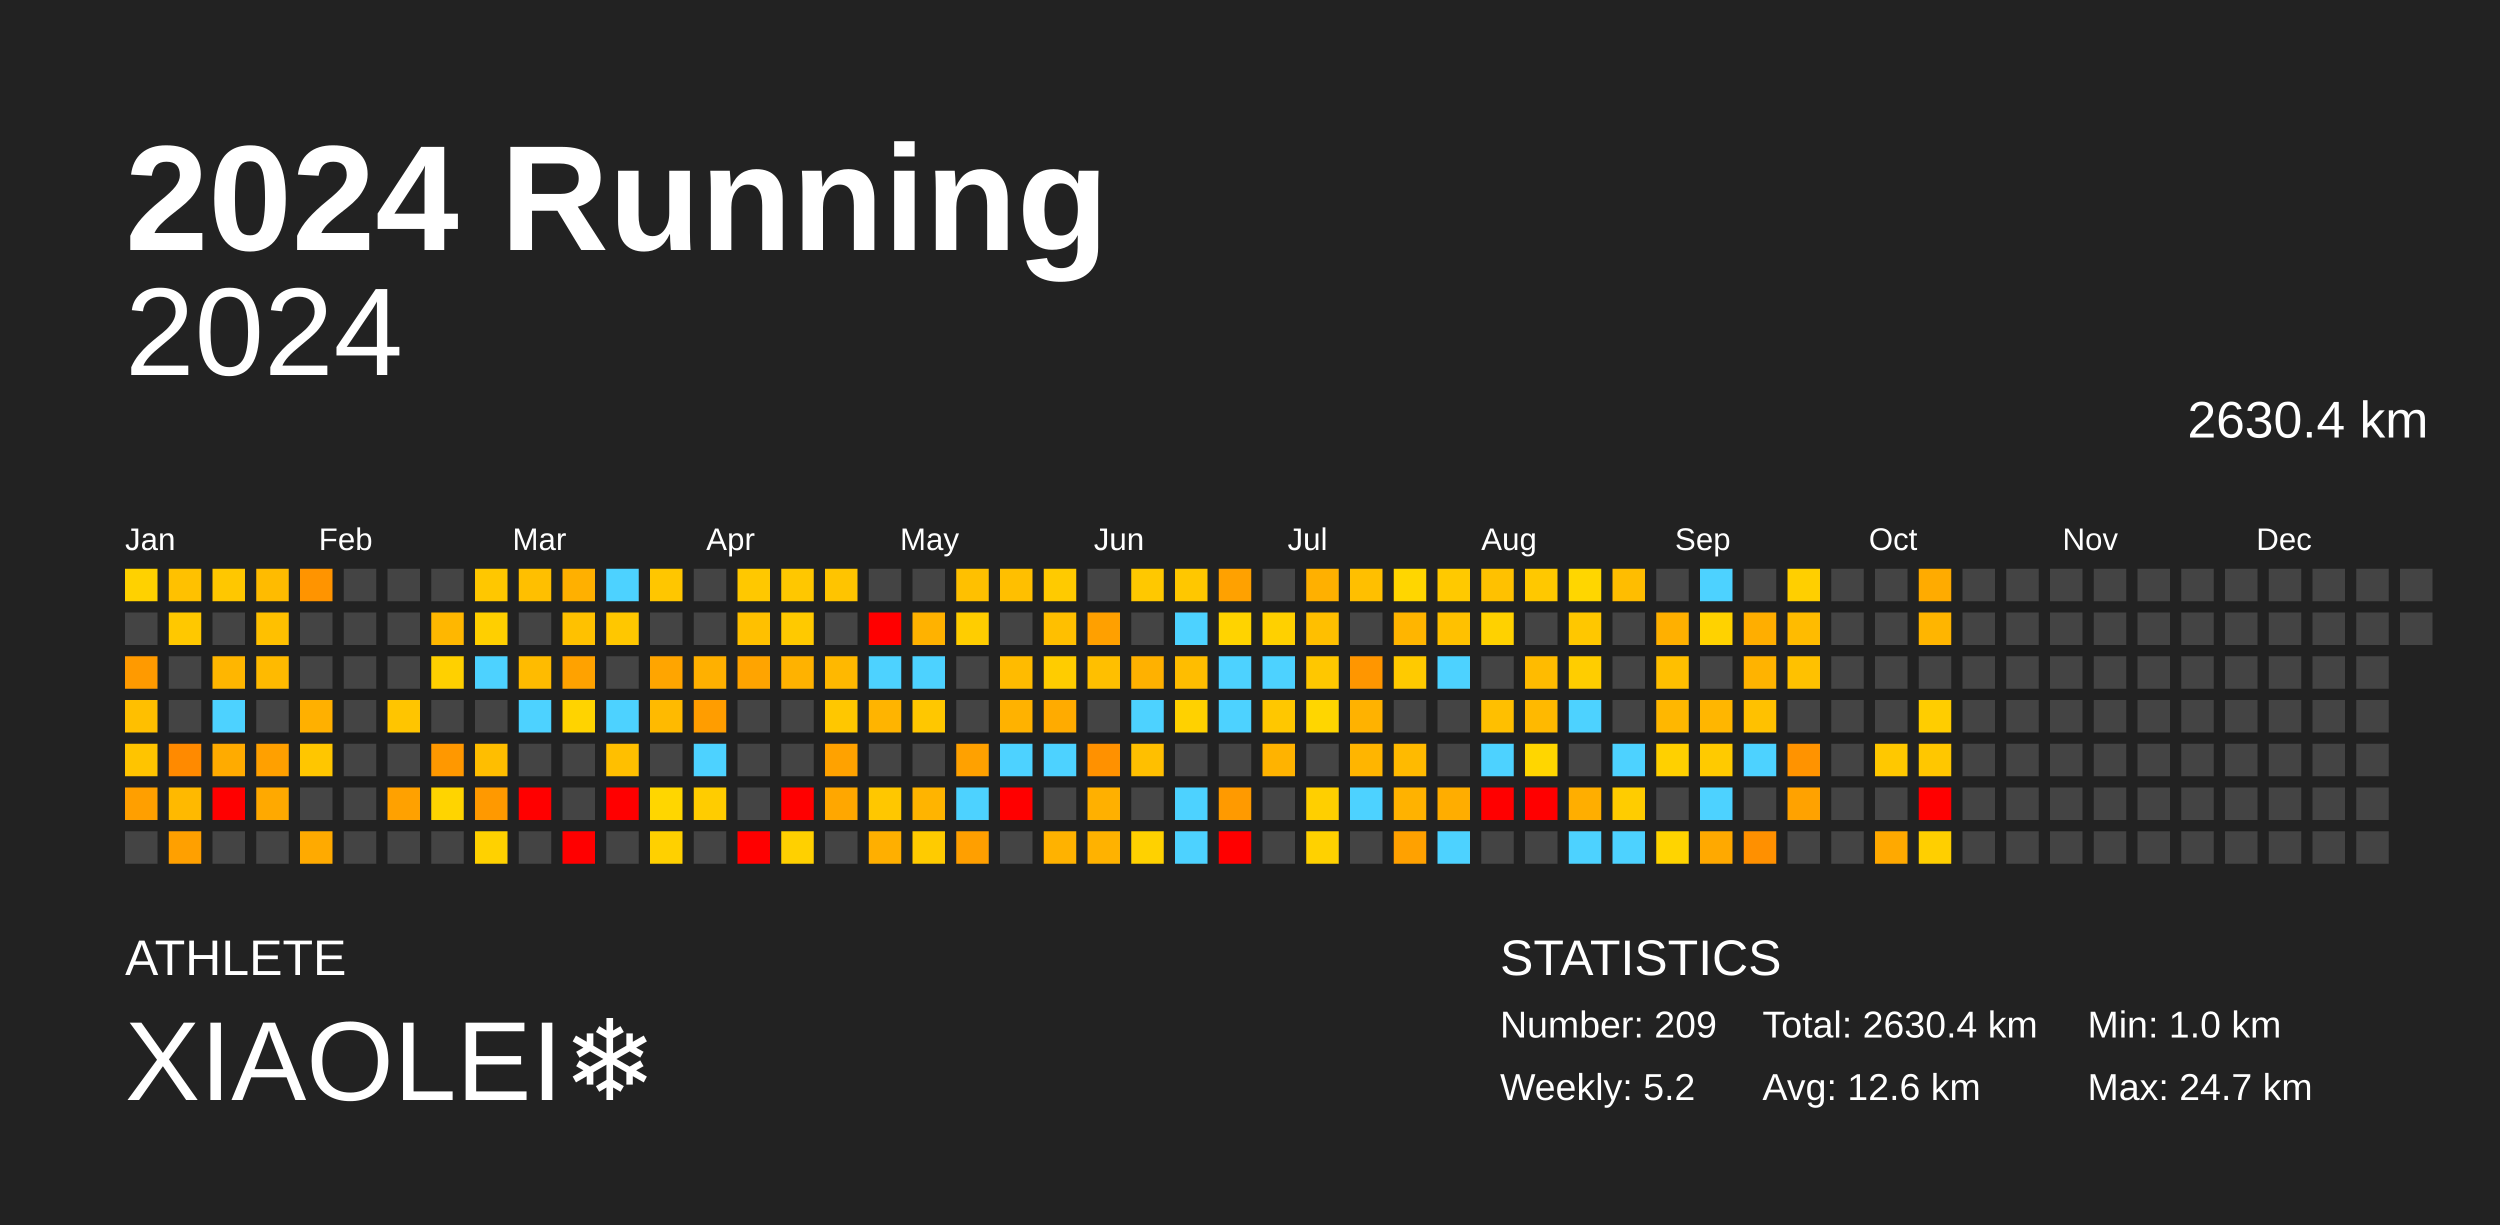
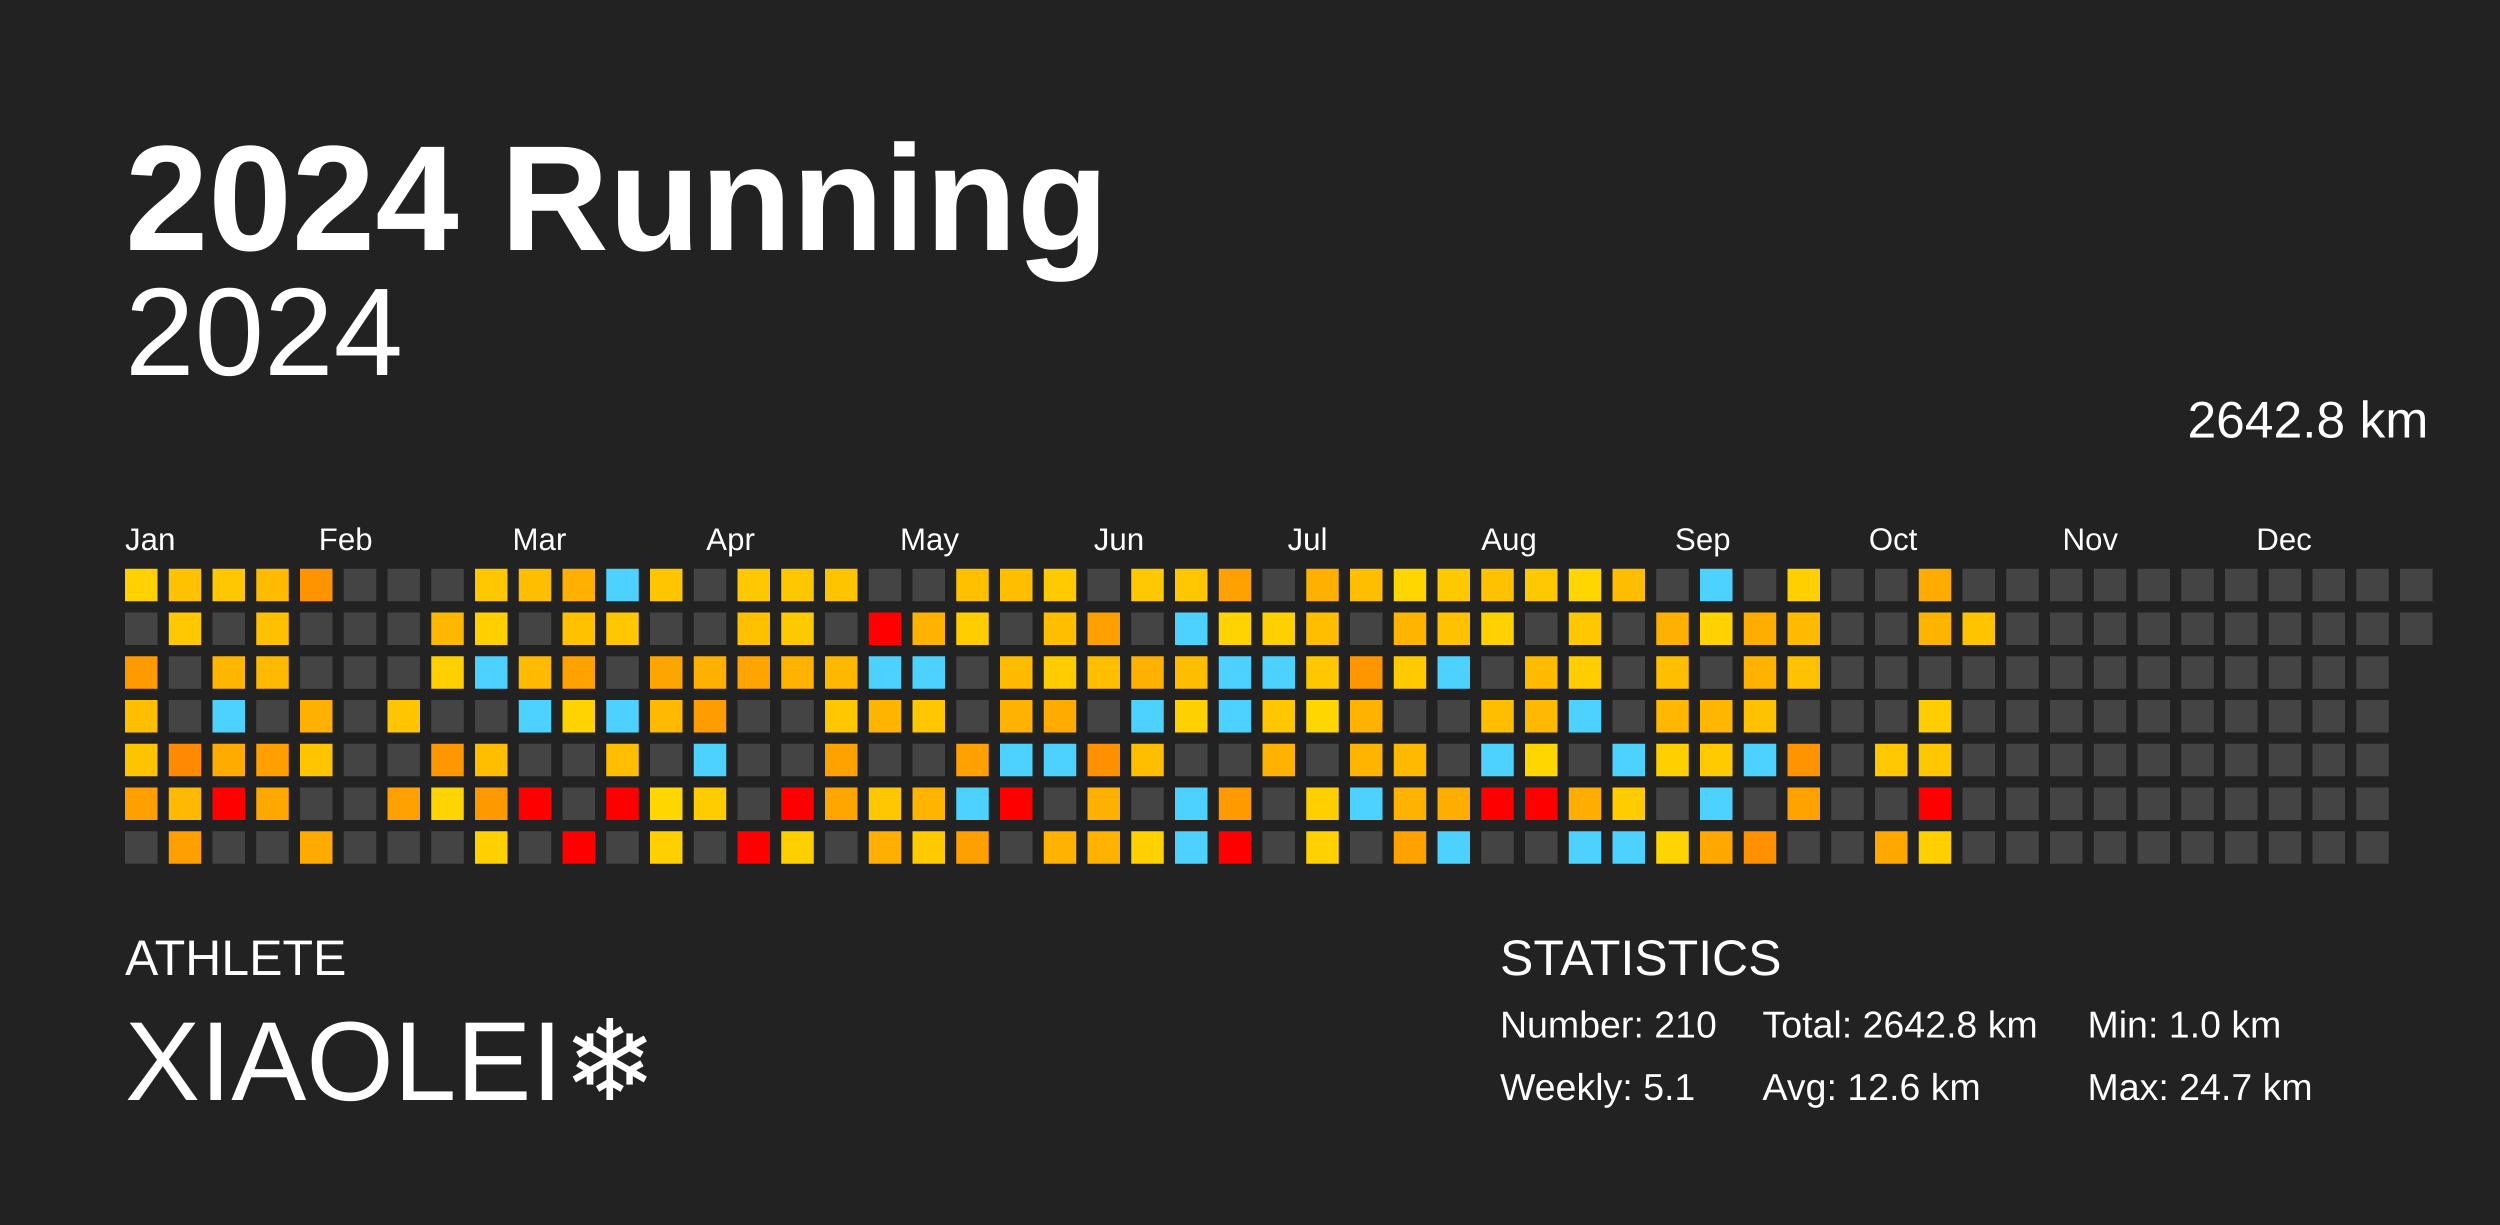
<svg xmlns="http://www.w3.org/2000/svg" baseProfile="full" height="98mm" version="1.1" viewBox="0,0,200,98" width="200mm">
  <defs />
  <rect fill="#222222" height="98" width="200" x="0" y="0" />
  <text fill="#FFFFFF" style="font-size:12px; font-family:Arial; font-weight:bold;" x="10" y="20">2024 Running</text>
  <text fill="#FFFFFF" style="font-size:4px; font-family:Arial" x="10" y="78">ATHLETE</text>
  <text fill="#FFFFFF" style="font-size:9px; font-family:Arial" x="10" y="88">XIAOLEI❄️</text>
  <text fill="#FFFFFF" style="font-size:4px; font-family:Arial" x="120" y="78">STATISTICS</text>
-   <text fill="#FFFFFF" style="font-size:3px; font-family:Arial" x="120" y="83">Number: 209</text>
-   <text fill="#FFFFFF" style="font-size:3px; font-family:Arial" x="120" y="88">Weekly: 5.2</text>
-   <text fill="#FFFFFF" style="font-size:3px; font-family:Arial" x="141" y="83">Total: 2630.4 km</text>
+   <text fill="#FFFFFF" style="font-size:3px; font-family:Arial" x="120" y="83">Number: 210</text>
+   <text fill="#FFFFFF" style="font-size:3px; font-family:Arial" x="120" y="88">Weekly: 5.1</text>
+   <text fill="#FFFFFF" style="font-size:3px; font-family:Arial" x="141" y="83">Total: 2642.8 km</text>
  <text fill="#FFFFFF" style="font-size:3px; font-family:Arial" x="141" y="88">Avg: 12.6 km</text>
  <text fill="#FFFFFF" style="font-size:3px; font-family:Arial" x="167" y="83">Min: 1.0 km</text>
  <text fill="#FFFFFF" style="font-size:3px; font-family:Arial" x="167" y="88">Max: 24.7 km</text>
  <text alignment-baseline="hanging" fill="#FFFFFF" style="font-size:10.0px; font-family:Arial;" x="10" y="30">2024</text>
-   <text alignment-baseline="hanging" fill="#FFFFFF" style="font-size:4.125px; font-family:Arial;" x="175" y="35">2630.4 km</text>
+   <text alignment-baseline="hanging" fill="#FFFFFF" style="font-size:4.125px; font-family:Arial;" x="175" y="35">2642.8 km</text>
  <text fill="#FFFFFF" style="font-size:2.5px; font-family:Arial" x="10.0" y="44">Jan</text>
  <text fill="#FFFFFF" style="font-size:2.5px; font-family:Arial" x="25.5" y="44">Feb</text>
  <text fill="#FFFFFF" style="font-size:2.5px; font-family:Arial" x="41.0" y="44">Mar</text>
  <text fill="#FFFFFF" style="font-size:2.5px; font-family:Arial" x="56.5" y="44">Apr</text>
  <text fill="#FFFFFF" style="font-size:2.5px; font-family:Arial" x="72.0" y="44">May</text>
  <text fill="#FFFFFF" style="font-size:2.5px; font-family:Arial" x="87.5" y="44">Jun</text>
  <text fill="#FFFFFF" style="font-size:2.5px; font-family:Arial" x="103.0" y="44">Jul</text>
  <text fill="#FFFFFF" style="font-size:2.5px; font-family:Arial" x="118.5" y="44">Aug</text>
  <text fill="#FFFFFF" style="font-size:2.5px; font-family:Arial" x="134.0" y="44">Sep</text>
  <text fill="#FFFFFF" style="font-size:2.5px; font-family:Arial" x="149.5" y="44">Oct</text>
  <text fill="#FFFFFF" style="font-size:2.5px; font-family:Arial" x="165.0" y="44">Nov</text>
  <text fill="#FFFFFF" style="font-size:2.5px; font-family:Arial" x="180.5" y="44">Dec</text>
  <rect fill="#ffd100" height="2.6" width="2.6" x="10.0" y="45.5" />
  <rect fill="#444444" height="2.6" width="2.6" x="10.0" y="49.0" />
  <rect fill="#ff9a00" height="2.6" width="2.6" x="10.0" y="52.5" />
  <rect fill="#ffbf00" height="2.6" width="2.6" x="10.0" y="56.0" />
  <rect fill="#ffc400" height="2.6" width="2.6" x="10.0" y="59.5" />
  <rect fill="#ff9f00" height="2.6" width="2.6" x="10.0" y="63.0" />
  <rect fill="#444444" height="2.6" width="2.6" x="10.0" y="66.5" />
  <rect fill="#ffc100" height="2.6" width="2.6" x="13.5" y="45.5" />
  <rect fill="#ffc800" height="2.6" width="2.6" x="13.5" y="49.0" />
  <rect fill="#444444" height="2.6" width="2.6" x="13.5" y="52.5" />
  <rect fill="#444444" height="2.6" width="2.6" x="13.5" y="56.0" />
  <rect fill="#ff8a00" height="2.6" width="2.6" x="13.5" y="59.5" />
  <rect fill="#ffb900" height="2.6" width="2.6" x="13.5" y="63.0" />
  <rect fill="#ffa000" height="2.6" width="2.6" x="13.5" y="66.5" />
  <rect fill="#ffc700" height="2.6" width="2.6" x="17.0" y="45.5" />
  <rect fill="#444444" height="2.6" width="2.6" x="17.0" y="49.0" />
  <rect fill="#ffb600" height="2.6" width="2.6" x="17.0" y="52.5" />
  <rect fill="#4dd2ff" height="2.6" width="2.6" x="17.0" y="56.0" />
  <rect fill="#ffab00" height="2.6" width="2.6" x="17.0" y="59.5" />
  <rect fill="red" height="2.6" width="2.6" x="17.0" y="63.0" />
  <rect fill="#444444" height="2.6" width="2.6" x="17.0" y="66.5" />
  <rect fill="#ffbb00" height="2.6" width="2.6" x="20.5" y="45.5" />
  <rect fill="#ffc000" height="2.6" width="2.6" x="20.5" y="49.0" />
  <rect fill="#ffba00" height="2.6" width="2.6" x="20.5" y="52.5" />
  <rect fill="#444444" height="2.6" width="2.6" x="20.5" y="56.0" />
  <rect fill="#ffa000" height="2.6" width="2.6" x="20.5" y="59.5" />
  <rect fill="#ffa900" height="2.6" width="2.6" x="20.5" y="63.0" />
  <rect fill="#444444" height="2.6" width="2.6" x="20.5" y="66.5" />
  <rect fill="#ff9400" height="2.6" width="2.6" x="24.0" y="45.5" />
  <rect fill="#444444" height="2.6" width="2.6" x="24.0" y="49.0" />
  <rect fill="#444444" height="2.6" width="2.6" x="24.0" y="52.5" />
  <rect fill="#ffb000" height="2.6" width="2.6" x="24.0" y="56.0" />
  <rect fill="#ffc600" height="2.6" width="2.6" x="24.0" y="59.5" />
  <rect fill="#444444" height="2.6" width="2.6" x="24.0" y="63.0" />
  <rect fill="#ffaa00" height="2.6" width="2.6" x="24.0" y="66.5" />
  <rect fill="#444444" height="2.6" width="2.6" x="27.5" y="45.5" />
  <rect fill="#444444" height="2.6" width="2.6" x="27.5" y="49.0" />
  <rect fill="#444444" height="2.6" width="2.6" x="27.5" y="52.5" />
  <rect fill="#444444" height="2.6" width="2.6" x="27.5" y="56.0" />
  <rect fill="#444444" height="2.6" width="2.6" x="27.5" y="59.5" />
  <rect fill="#444444" height="2.6" width="2.6" x="27.5" y="63.0" />
  <rect fill="#444444" height="2.6" width="2.6" x="27.5" y="66.5" />
  <rect fill="#444444" height="2.6" width="2.6" x="31.0" y="45.5" />
  <rect fill="#444444" height="2.6" width="2.6" x="31.0" y="49.0" />
  <rect fill="#444444" height="2.6" width="2.6" x="31.0" y="52.5" />
  <rect fill="#ffc500" height="2.6" width="2.6" x="31.0" y="56.0" />
  <rect fill="#444444" height="2.6" width="2.6" x="31.0" y="59.5" />
  <rect fill="#ffa100" height="2.6" width="2.6" x="31.0" y="63.0" />
  <rect fill="#444444" height="2.6" width="2.6" x="31.0" y="66.5" />
  <rect fill="#444444" height="2.6" width="2.6" x="34.5" y="45.5" />
  <rect fill="#ffb700" height="2.6" width="2.6" x="34.5" y="49.0" />
  <rect fill="#ffd000" height="2.6" width="2.6" x="34.5" y="52.5" />
  <rect fill="#444444" height="2.6" width="2.6" x="34.5" y="56.0" />
  <rect fill="#ff9800" height="2.6" width="2.6" x="34.5" y="59.5" />
  <rect fill="#ffd400" height="2.6" width="2.6" x="34.5" y="63.0" />
  <rect fill="#444444" height="2.6" width="2.6" x="34.5" y="66.5" />
  <rect fill="#ffc700" height="2.6" width="2.6" x="38.0" y="45.5" />
  <rect fill="#ffcf00" height="2.6" width="2.6" x="38.0" y="49.0" />
  <rect fill="#4dd2ff" height="2.6" width="2.6" x="38.0" y="52.5" />
  <rect fill="#444444" height="2.6" width="2.6" x="38.0" y="56.0" />
  <rect fill="#ffbe00" height="2.6" width="2.6" x="38.0" y="59.5" />
  <rect fill="#ff9900" height="2.6" width="2.6" x="38.0" y="63.0" />
  <rect fill="#ffd100" height="2.6" width="2.6" x="38.0" y="66.5" />
  <rect fill="#ffbf00" height="2.6" width="2.6" x="41.5" y="45.5" />
  <rect fill="#444444" height="2.6" width="2.6" x="41.5" y="49.0" />
  <rect fill="#ffbb00" height="2.6" width="2.6" x="41.5" y="52.5" />
  <rect fill="#4dd2ff" height="2.6" width="2.6" x="41.5" y="56.0" />
  <rect fill="#444444" height="2.6" width="2.6" x="41.5" y="59.5" />
  <rect fill="red" height="2.6" width="2.6" x="41.5" y="63.0" />
  <rect fill="#444444" height="2.6" width="2.6" x="41.5" y="66.5" />
  <rect fill="#ffb000" height="2.6" width="2.6" x="45.0" y="45.5" />
  <rect fill="#ffc100" height="2.6" width="2.6" x="45.0" y="49.0" />
  <rect fill="#ffa200" height="2.6" width="2.6" x="45.0" y="52.5" />
  <rect fill="#ffd300" height="2.6" width="2.6" x="45.0" y="56.0" />
  <rect fill="#444444" height="2.6" width="2.6" x="45.0" y="59.5" />
  <rect fill="#444444" height="2.6" width="2.6" x="45.0" y="63.0" />
  <rect fill="red" height="2.6" width="2.6" x="45.0" y="66.5" />
  <rect fill="#4dd2ff" height="2.6" width="2.6" x="48.5" y="45.5" />
  <rect fill="#ffc700" height="2.6" width="2.6" x="48.5" y="49.0" />
  <rect fill="#444444" height="2.6" width="2.6" x="48.5" y="52.5" />
  <rect fill="#4dd2ff" height="2.6" width="2.6" x="48.5" y="56.0" />
  <rect fill="#ffbf00" height="2.6" width="2.6" x="48.5" y="59.5" />
  <rect fill="red" height="2.6" width="2.6" x="48.5" y="63.0" />
  <rect fill="#444444" height="2.6" width="2.6" x="48.5" y="66.5" />
  <rect fill="#ffc600" height="2.6" width="2.6" x="52.0" y="45.5" />
  <rect fill="#444444" height="2.6" width="2.6" x="52.0" y="49.0" />
  <rect fill="#ffa500" height="2.6" width="2.6" x="52.0" y="52.5" />
  <rect fill="#ffba00" height="2.6" width="2.6" x="52.0" y="56.0" />
  <rect fill="#444444" height="2.6" width="2.6" x="52.0" y="59.5" />
  <rect fill="#ffd600" height="2.6" width="2.6" x="52.0" y="63.0" />
  <rect fill="#ffd000" height="2.6" width="2.6" x="52.0" y="66.5" />
  <rect fill="#444444" height="2.6" width="2.6" x="55.5" y="45.5" />
  <rect fill="#444444" height="2.6" width="2.6" x="55.5" y="49.0" />
  <rect fill="#ffb000" height="2.6" width="2.6" x="55.5" y="52.5" />
  <rect fill="#ff9d00" height="2.6" width="2.6" x="55.5" y="56.0" />
  <rect fill="#4dd2ff" height="2.6" width="2.6" x="55.5" y="59.5" />
  <rect fill="#ffcc00" height="2.6" width="2.6" x="55.5" y="63.0" />
  <rect fill="#444444" height="2.6" width="2.6" x="55.5" y="66.5" />
  <rect fill="#ffc800" height="2.6" width="2.6" x="59.0" y="45.5" />
  <rect fill="#ffc000" height="2.6" width="2.6" x="59.0" y="49.0" />
  <rect fill="#ffa400" height="2.6" width="2.6" x="59.0" y="52.5" />
  <rect fill="#444444" height="2.6" width="2.6" x="59.0" y="56.0" />
  <rect fill="#444444" height="2.6" width="2.6" x="59.0" y="59.5" />
  <rect fill="#444444" height="2.6" width="2.6" x="59.0" y="63.0" />
  <rect fill="red" height="2.6" width="2.6" x="59.0" y="66.5" />
  <rect fill="#ffc700" height="2.6" width="2.6" x="62.5" y="45.5" />
  <rect fill="#ffc900" height="2.6" width="2.6" x="62.5" y="49.0" />
  <rect fill="#ffb200" height="2.6" width="2.6" x="62.5" y="52.5" />
  <rect fill="#444444" height="2.6" width="2.6" x="62.5" y="56.0" />
  <rect fill="#444444" height="2.6" width="2.6" x="62.5" y="59.5" />
  <rect fill="red" height="2.6" width="2.6" x="62.5" y="63.0" />
  <rect fill="#ffd000" height="2.6" width="2.6" x="62.5" y="66.5" />
  <rect fill="#ffc400" height="2.6" width="2.6" x="66.0" y="45.5" />
  <rect fill="#444444" height="2.6" width="2.6" x="66.0" y="49.0" />
  <rect fill="#ffb800" height="2.6" width="2.6" x="66.0" y="52.5" />
  <rect fill="#ffc700" height="2.6" width="2.6" x="66.0" y="56.0" />
  <rect fill="#ffa200" height="2.6" width="2.6" x="66.0" y="59.5" />
  <rect fill="#ffa700" height="2.6" width="2.6" x="66.0" y="63.0" />
  <rect fill="#444444" height="2.6" width="2.6" x="66.0" y="66.5" />
  <rect fill="#444444" height="2.6" width="2.6" x="69.5" y="45.5" />
  <rect fill="red" height="2.6" width="2.6" x="69.5" y="49.0" />
  <rect fill="#4dd2ff" height="2.6" width="2.6" x="69.5" y="52.5" />
  <rect fill="#ffb400" height="2.6" width="2.6" x="69.5" y="56.0" />
  <rect fill="#444444" height="2.6" width="2.6" x="69.5" y="59.5" />
  <rect fill="#ffc700" height="2.6" width="2.6" x="69.5" y="63.0" />
  <rect fill="#ffaf00" height="2.6" width="2.6" x="69.5" y="66.5" />
  <rect fill="#444444" height="2.6" width="2.6" x="73.0" y="45.5" />
  <rect fill="#ffb200" height="2.6" width="2.6" x="73.0" y="49.0" />
  <rect fill="#4dd2ff" height="2.6" width="2.6" x="73.0" y="52.5" />
  <rect fill="#ffc700" height="2.6" width="2.6" x="73.0" y="56.0" />
  <rect fill="#444444" height="2.6" width="2.6" x="73.0" y="59.5" />
  <rect fill="#ffb400" height="2.6" width="2.6" x="73.0" y="63.0" />
  <rect fill="#ffcb00" height="2.6" width="2.6" x="73.0" y="66.5" />
  <rect fill="#ffc000" height="2.6" width="2.6" x="76.5" y="45.5" />
  <rect fill="#ffcd00" height="2.6" width="2.6" x="76.5" y="49.0" />
  <rect fill="#444444" height="2.6" width="2.6" x="76.5" y="52.5" />
  <rect fill="#444444" height="2.6" width="2.6" x="76.5" y="56.0" />
  <rect fill="#ffa100" height="2.6" width="2.6" x="76.5" y="59.5" />
  <rect fill="#4dd2ff" height="2.6" width="2.6" x="76.5" y="63.0" />
  <rect fill="#ff9f00" height="2.6" width="2.6" x="76.5" y="66.5" />
  <rect fill="#ffbf00" height="2.6" width="2.6" x="80.0" y="45.5" />
  <rect fill="#444444" height="2.6" width="2.6" x="80.0" y="49.0" />
  <rect fill="#ffbb00" height="2.6" width="2.6" x="80.0" y="52.5" />
  <rect fill="#ffb200" height="2.6" width="2.6" x="80.0" y="56.0" />
  <rect fill="#4dd2ff" height="2.6" width="2.6" x="80.0" y="59.5" />
  <rect fill="red" height="2.6" width="2.6" x="80.0" y="63.0" />
  <rect fill="#444444" height="2.6" width="2.6" x="80.0" y="66.5" />
  <rect fill="#ffca00" height="2.6" width="2.6" x="83.5" y="45.5" />
  <rect fill="#ffbf00" height="2.6" width="2.6" x="83.5" y="49.0" />
  <rect fill="#ffcc00" height="2.6" width="2.6" x="83.5" y="52.5" />
  <rect fill="#ffab00" height="2.6" width="2.6" x="83.5" y="56.0" />
  <rect fill="#4dd2ff" height="2.6" width="2.6" x="83.5" y="59.5" />
  <rect fill="#444444" height="2.6" width="2.6" x="83.5" y="63.0" />
  <rect fill="#ffb200" height="2.6" width="2.6" x="83.5" y="66.5" />
  <rect fill="#444444" height="2.6" width="2.6" x="87.0" y="45.5" />
  <rect fill="#ffa000" height="2.6" width="2.6" x="87.0" y="49.0" />
  <rect fill="#ffbf00" height="2.6" width="2.6" x="87.0" y="52.5" />
  <rect fill="#444444" height="2.6" width="2.6" x="87.0" y="56.0" />
  <rect fill="#ff9100" height="2.6" width="2.6" x="87.0" y="59.5" />
  <rect fill="#ffb000" height="2.6" width="2.6" x="87.0" y="63.0" />
  <rect fill="#ffb200" height="2.6" width="2.6" x="87.0" y="66.5" />
  <rect fill="#ffc800" height="2.6" width="2.6" x="90.5" y="45.5" />
  <rect fill="#444444" height="2.6" width="2.6" x="90.5" y="49.0" />
  <rect fill="#ffb100" height="2.6" width="2.6" x="90.5" y="52.5" />
  <rect fill="#4dd2ff" height="2.6" width="2.6" x="90.5" y="56.0" />
  <rect fill="#ffbf00" height="2.6" width="2.6" x="90.5" y="59.5" />
  <rect fill="#444444" height="2.6" width="2.6" x="90.5" y="63.0" />
  <rect fill="#ffd100" height="2.6" width="2.6" x="90.5" y="66.5" />
  <rect fill="#ffc700" height="2.6" width="2.6" x="94.0" y="45.5" />
  <rect fill="#4dd2ff" height="2.6" width="2.6" x="94.0" y="49.0" />
  <rect fill="#ffbd00" height="2.6" width="2.6" x="94.0" y="52.5" />
  <rect fill="#ffd100" height="2.6" width="2.6" x="94.0" y="56.0" />
  <rect fill="#444444" height="2.6" width="2.6" x="94.0" y="59.5" />
  <rect fill="#4dd2ff" height="2.6" width="2.6" x="94.0" y="63.0" />
  <rect fill="#4dd2ff" height="2.6" width="2.6" x="94.0" y="66.5" />
  <rect fill="#ffa100" height="2.6" width="2.6" x="97.5" y="45.5" />
  <rect fill="#ffd300" height="2.6" width="2.6" x="97.5" y="49.0" />
  <rect fill="#4dd2ff" height="2.6" width="2.6" x="97.5" y="52.5" />
  <rect fill="#4dd2ff" height="2.6" width="2.6" x="97.5" y="56.0" />
  <rect fill="#444444" height="2.6" width="2.6" x="97.5" y="59.5" />
  <rect fill="#ff9a00" height="2.6" width="2.6" x="97.5" y="63.0" />
  <rect fill="red" height="2.6" width="2.6" x="97.5" y="66.5" />
  <rect fill="#444444" height="2.6" width="2.6" x="101.0" y="45.5" />
  <rect fill="#ffd000" height="2.6" width="2.6" x="101.0" y="49.0" />
  <rect fill="#4dd2ff" height="2.6" width="2.6" x="101.0" y="52.5" />
  <rect fill="#ffc700" height="2.6" width="2.6" x="101.0" y="56.0" />
  <rect fill="#ffb300" height="2.6" width="2.6" x="101.0" y="59.5" />
  <rect fill="#444444" height="2.6" width="2.6" x="101.0" y="63.0" />
  <rect fill="#444444" height="2.6" width="2.6" x="101.0" y="66.5" />
  <rect fill="#ffb000" height="2.6" width="2.6" x="104.5" y="45.5" />
  <rect fill="#ffbf00" height="2.6" width="2.6" x="104.5" y="49.0" />
  <rect fill="#ffc700" height="2.6" width="2.6" x="104.5" y="52.5" />
  <rect fill="#ffd600" height="2.6" width="2.6" x="104.5" y="56.0" />
  <rect fill="#444444" height="2.6" width="2.6" x="104.5" y="59.5" />
  <rect fill="#ffcf00" height="2.6" width="2.6" x="104.5" y="63.0" />
  <rect fill="#ffd100" height="2.6" width="2.6" x="104.5" y="66.5" />
  <rect fill="#ffbf00" height="2.6" width="2.6" x="108.0" y="45.5" />
  <rect fill="#444444" height="2.6" width="2.6" x="108.0" y="49.0" />
  <rect fill="#ff9600" height="2.6" width="2.6" x="108.0" y="52.5" />
  <rect fill="#ffb200" height="2.6" width="2.6" x="108.0" y="56.0" />
  <rect fill="#ffb500" height="2.6" width="2.6" x="108.0" y="59.5" />
  <rect fill="#4dd2ff" height="2.6" width="2.6" x="108.0" y="63.0" />
  <rect fill="#444444" height="2.6" width="2.6" x="108.0" y="66.5" />
  <rect fill="#ffd600" height="2.6" width="2.6" x="111.5" y="45.5" />
  <rect fill="#ffb500" height="2.6" width="2.6" x="111.5" y="49.0" />
  <rect fill="#ffca00" height="2.6" width="2.6" x="111.5" y="52.5" />
  <rect fill="#444444" height="2.6" width="2.6" x="111.5" y="56.0" />
  <rect fill="#ffba00" height="2.6" width="2.6" x="111.5" y="59.5" />
  <rect fill="#ffb200" height="2.6" width="2.6" x="111.5" y="63.0" />
  <rect fill="#ffa100" height="2.6" width="2.6" x="111.5" y="66.5" />
  <rect fill="#ffc900" height="2.6" width="2.6" x="115.0" y="45.5" />
  <rect fill="#ffc100" height="2.6" width="2.6" x="115.0" y="49.0" />
  <rect fill="#4dd2ff" height="2.6" width="2.6" x="115.0" y="52.5" />
  <rect fill="#444444" height="2.6" width="2.6" x="115.0" y="56.0" />
  <rect fill="#444444" height="2.6" width="2.6" x="115.0" y="59.5" />
  <rect fill="#ffad00" height="2.6" width="2.6" x="115.0" y="63.0" />
  <rect fill="#4dd2ff" height="2.6" width="2.6" x="115.0" y="66.5" />
  <rect fill="#ffc100" height="2.6" width="2.6" x="118.5" y="45.5" />
  <rect fill="#ffd100" height="2.6" width="2.6" x="118.5" y="49.0" />
  <rect fill="#444444" height="2.6" width="2.6" x="118.5" y="52.5" />
  <rect fill="#ffbf00" height="2.6" width="2.6" x="118.5" y="56.0" />
  <rect fill="#4dd2ff" height="2.6" width="2.6" x="118.5" y="59.5" />
  <rect fill="red" height="2.6" width="2.6" x="118.5" y="63.0" />
  <rect fill="#444444" height="2.6" width="2.6" x="118.5" y="66.5" />
  <rect fill="#ffc800" height="2.6" width="2.6" x="122.0" y="45.5" />
  <rect fill="#444444" height="2.6" width="2.6" x="122.0" y="49.0" />
  <rect fill="#ffbb00" height="2.6" width="2.6" x="122.0" y="52.5" />
  <rect fill="#ffb900" height="2.6" width="2.6" x="122.0" y="56.0" />
  <rect fill="#ffd600" height="2.6" width="2.6" x="122.0" y="59.5" />
  <rect fill="red" height="2.6" width="2.6" x="122.0" y="63.0" />
  <rect fill="#444444" height="2.6" width="2.6" x="122.0" y="66.5" />
  <rect fill="#ffd600" height="2.6" width="2.6" x="125.5" y="45.5" />
  <rect fill="#ffc700" height="2.6" width="2.6" x="125.5" y="49.0" />
  <rect fill="#ffcd00" height="2.6" width="2.6" x="125.5" y="52.5" />
  <rect fill="#4dd2ff" height="2.6" width="2.6" x="125.5" y="56.0" />
  <rect fill="#444444" height="2.6" width="2.6" x="125.5" y="59.5" />
  <rect fill="#ffae00" height="2.6" width="2.6" x="125.5" y="63.0" />
  <rect fill="#4dd2ff" height="2.6" width="2.6" x="125.5" y="66.5" />
  <rect fill="#ffbd00" height="2.6" width="2.6" x="129.0" y="45.5" />
  <rect fill="#444444" height="2.6" width="2.6" x="129.0" y="49.0" />
  <rect fill="#444444" height="2.6" width="2.6" x="129.0" y="52.5" />
  <rect fill="#444444" height="2.6" width="2.6" x="129.0" y="56.0" />
  <rect fill="#4dd2ff" height="2.6" width="2.6" x="129.0" y="59.5" />
  <rect fill="#ffcc00" height="2.6" width="2.6" x="129.0" y="63.0" />
  <rect fill="#4dd2ff" height="2.6" width="2.6" x="129.0" y="66.5" />
  <rect fill="#444444" height="2.6" width="2.6" x="132.5" y="45.5" />
  <rect fill="#ffb000" height="2.6" width="2.6" x="132.5" y="49.0" />
  <rect fill="#ffbf00" height="2.6" width="2.6" x="132.5" y="52.5" />
  <rect fill="#ffb700" height="2.6" width="2.6" x="132.5" y="56.0" />
  <rect fill="#ffd000" height="2.6" width="2.6" x="132.5" y="59.5" />
  <rect fill="#444444" height="2.6" width="2.6" x="132.5" y="63.0" />
  <rect fill="#ffd400" height="2.6" width="2.6" x="132.5" y="66.5" />
  <rect fill="#4dd2ff" height="2.6" width="2.6" x="136.0" y="45.5" />
  <rect fill="#ffd200" height="2.6" width="2.6" x="136.0" y="49.0" />
  <rect fill="#444444" height="2.6" width="2.6" x="136.0" y="52.5" />
  <rect fill="#ffb600" height="2.6" width="2.6" x="136.0" y="56.0" />
  <rect fill="#ffca00" height="2.6" width="2.6" x="136.0" y="59.5" />
  <rect fill="#4dd2ff" height="2.6" width="2.6" x="136.0" y="63.0" />
  <rect fill="#ffa900" height="2.6" width="2.6" x="136.0" y="66.5" />
  <rect fill="#444444" height="2.6" width="2.6" x="139.5" y="45.5" />
  <rect fill="#ffae00" height="2.6" width="2.6" x="139.5" y="49.0" />
  <rect fill="#ffb300" height="2.6" width="2.6" x="139.5" y="52.5" />
  <rect fill="#ffc100" height="2.6" width="2.6" x="139.5" y="56.0" />
  <rect fill="#4dd2ff" height="2.6" width="2.6" x="139.5" y="59.5" />
  <rect fill="#444444" height="2.6" width="2.6" x="139.5" y="63.0" />
  <rect fill="#ff9000" height="2.6" width="2.6" x="139.5" y="66.5" />
  <rect fill="#ffcf00" height="2.6" width="2.6" x="143.0" y="45.5" />
  <rect fill="#ffbb00" height="2.6" width="2.6" x="143.0" y="49.0" />
  <rect fill="#ffc100" height="2.6" width="2.6" x="143.0" y="52.5" />
  <rect fill="#444444" height="2.6" width="2.6" x="143.0" y="56.0" />
  <rect fill="#ff9300" height="2.6" width="2.6" x="143.0" y="59.5" />
  <rect fill="#ffa200" height="2.6" width="2.6" x="143.0" y="63.0" />
  <rect fill="#444444" height="2.6" width="2.6" x="143.0" y="66.5" />
  <rect fill="#444444" height="2.6" width="2.6" x="146.5" y="45.5" />
  <rect fill="#444444" height="2.6" width="2.6" x="146.5" y="49.0" />
  <rect fill="#444444" height="2.6" width="2.6" x="146.5" y="52.5" />
  <rect fill="#444444" height="2.6" width="2.6" x="146.5" y="56.0" />
  <rect fill="#444444" height="2.6" width="2.6" x="146.5" y="59.5" />
  <rect fill="#444444" height="2.6" width="2.6" x="146.5" y="63.0" />
  <rect fill="#444444" height="2.6" width="2.6" x="146.5" y="66.5" />
  <rect fill="#444444" height="2.6" width="2.6" x="150.0" y="45.5" />
  <rect fill="#444444" height="2.6" width="2.6" x="150.0" y="49.0" />
  <rect fill="#444444" height="2.6" width="2.6" x="150.0" y="52.5" />
  <rect fill="#444444" height="2.6" width="2.6" x="150.0" y="56.0" />
  <rect fill="#ffc800" height="2.6" width="2.6" x="150.0" y="59.5" />
  <rect fill="#444444" height="2.6" width="2.6" x="150.0" y="63.0" />
  <rect fill="#ffa900" height="2.6" width="2.6" x="150.0" y="66.5" />
  <rect fill="#ffab00" height="2.6" width="2.6" x="153.5" y="45.5" />
  <rect fill="#ffb500" height="2.6" width="2.6" x="153.5" y="49.0" />
  <rect fill="#444444" height="2.6" width="2.6" x="153.5" y="52.5" />
  <rect fill="#ffcd00" height="2.6" width="2.6" x="153.5" y="56.0" />
  <rect fill="#ffc700" height="2.6" width="2.6" x="153.5" y="59.5" />
  <rect fill="red" height="2.6" width="2.6" x="153.5" y="63.0" />
  <rect fill="#ffcf00" height="2.6" width="2.6" x="153.5" y="66.5" />
  <rect fill="#444444" height="2.6" width="2.6" x="157.0" y="45.5" />
-   <rect fill="#444444" height="2.6" width="2.6" x="157.0" y="49.0" />
+   <rect fill="#ffc400" height="2.6" width="2.6" x="157.0" y="49.0" />
  <rect fill="#444444" height="2.6" width="2.6" x="157.0" y="52.5" />
  <rect fill="#444444" height="2.6" width="2.6" x="157.0" y="56.0" />
  <rect fill="#444444" height="2.6" width="2.6" x="157.0" y="59.5" />
  <rect fill="#444444" height="2.6" width="2.6" x="157.0" y="63.0" />
  <rect fill="#444444" height="2.6" width="2.6" x="157.0" y="66.5" />
  <rect fill="#444444" height="2.6" width="2.6" x="160.5" y="45.5" />
  <rect fill="#444444" height="2.6" width="2.6" x="160.5" y="49.0" />
  <rect fill="#444444" height="2.6" width="2.6" x="160.5" y="52.5" />
  <rect fill="#444444" height="2.6" width="2.6" x="160.5" y="56.0" />
  <rect fill="#444444" height="2.6" width="2.6" x="160.5" y="59.5" />
  <rect fill="#444444" height="2.6" width="2.6" x="160.5" y="63.0" />
  <rect fill="#444444" height="2.6" width="2.6" x="160.5" y="66.5" />
  <rect fill="#444444" height="2.6" width="2.6" x="164.0" y="45.5" />
  <rect fill="#444444" height="2.6" width="2.6" x="164.0" y="49.0" />
  <rect fill="#444444" height="2.6" width="2.6" x="164.0" y="52.5" />
  <rect fill="#444444" height="2.6" width="2.6" x="164.0" y="56.0" />
  <rect fill="#444444" height="2.6" width="2.6" x="164.0" y="59.5" />
  <rect fill="#444444" height="2.6" width="2.6" x="164.0" y="63.0" />
  <rect fill="#444444" height="2.6" width="2.6" x="164.0" y="66.5" />
  <rect fill="#444444" height="2.6" width="2.6" x="167.5" y="45.5" />
  <rect fill="#444444" height="2.6" width="2.6" x="167.5" y="49.0" />
  <rect fill="#444444" height="2.6" width="2.6" x="167.5" y="52.5" />
  <rect fill="#444444" height="2.6" width="2.6" x="167.5" y="56.0" />
  <rect fill="#444444" height="2.6" width="2.6" x="167.5" y="59.5" />
  <rect fill="#444444" height="2.6" width="2.6" x="167.5" y="63.0" />
  <rect fill="#444444" height="2.6" width="2.6" x="167.5" y="66.5" />
  <rect fill="#444444" height="2.6" width="2.6" x="171.0" y="45.5" />
  <rect fill="#444444" height="2.6" width="2.6" x="171.0" y="49.0" />
  <rect fill="#444444" height="2.6" width="2.6" x="171.0" y="52.5" />
  <rect fill="#444444" height="2.6" width="2.6" x="171.0" y="56.0" />
  <rect fill="#444444" height="2.6" width="2.6" x="171.0" y="59.5" />
  <rect fill="#444444" height="2.6" width="2.6" x="171.0" y="63.0" />
  <rect fill="#444444" height="2.6" width="2.6" x="171.0" y="66.5" />
  <rect fill="#444444" height="2.6" width="2.6" x="174.5" y="45.5" />
  <rect fill="#444444" height="2.6" width="2.6" x="174.5" y="49.0" />
  <rect fill="#444444" height="2.6" width="2.6" x="174.5" y="52.5" />
  <rect fill="#444444" height="2.6" width="2.6" x="174.5" y="56.0" />
  <rect fill="#444444" height="2.6" width="2.6" x="174.5" y="59.5" />
  <rect fill="#444444" height="2.6" width="2.6" x="174.5" y="63.0" />
  <rect fill="#444444" height="2.6" width="2.6" x="174.5" y="66.5" />
  <rect fill="#444444" height="2.6" width="2.6" x="178.0" y="45.5" />
  <rect fill="#444444" height="2.6" width="2.6" x="178.0" y="49.0" />
  <rect fill="#444444" height="2.6" width="2.6" x="178.0" y="52.5" />
  <rect fill="#444444" height="2.6" width="2.6" x="178.0" y="56.0" />
  <rect fill="#444444" height="2.6" width="2.6" x="178.0" y="59.5" />
  <rect fill="#444444" height="2.6" width="2.6" x="178.0" y="63.0" />
  <rect fill="#444444" height="2.6" width="2.6" x="178.0" y="66.5" />
  <rect fill="#444444" height="2.6" width="2.6" x="181.5" y="45.5" />
  <rect fill="#444444" height="2.6" width="2.6" x="181.5" y="49.0" />
  <rect fill="#444444" height="2.6" width="2.6" x="181.5" y="52.5" />
  <rect fill="#444444" height="2.6" width="2.6" x="181.5" y="56.0" />
  <rect fill="#444444" height="2.6" width="2.6" x="181.5" y="59.5" />
  <rect fill="#444444" height="2.6" width="2.6" x="181.5" y="63.0" />
  <rect fill="#444444" height="2.6" width="2.6" x="181.5" y="66.5" />
  <rect fill="#444444" height="2.6" width="2.6" x="185.0" y="45.5" />
  <rect fill="#444444" height="2.6" width="2.6" x="185.0" y="49.0" />
  <rect fill="#444444" height="2.6" width="2.6" x="185.0" y="52.5" />
  <rect fill="#444444" height="2.6" width="2.6" x="185.0" y="56.0" />
  <rect fill="#444444" height="2.6" width="2.6" x="185.0" y="59.5" />
  <rect fill="#444444" height="2.6" width="2.6" x="185.0" y="63.0" />
  <rect fill="#444444" height="2.6" width="2.6" x="185.0" y="66.5" />
  <rect fill="#444444" height="2.6" width="2.6" x="188.5" y="45.5" />
  <rect fill="#444444" height="2.6" width="2.6" x="188.5" y="49.0" />
  <rect fill="#444444" height="2.6" width="2.6" x="188.5" y="52.5" />
  <rect fill="#444444" height="2.6" width="2.6" x="188.5" y="56.0" />
  <rect fill="#444444" height="2.6" width="2.6" x="188.5" y="59.5" />
  <rect fill="#444444" height="2.6" width="2.6" x="188.5" y="63.0" />
  <rect fill="#444444" height="2.6" width="2.6" x="188.5" y="66.5" />
  <rect fill="#444444" height="2.6" width="2.6" x="192.0" y="45.5" />
  <rect fill="#444444" height="2.6" width="2.6" x="192.0" y="49.0" />
</svg>
